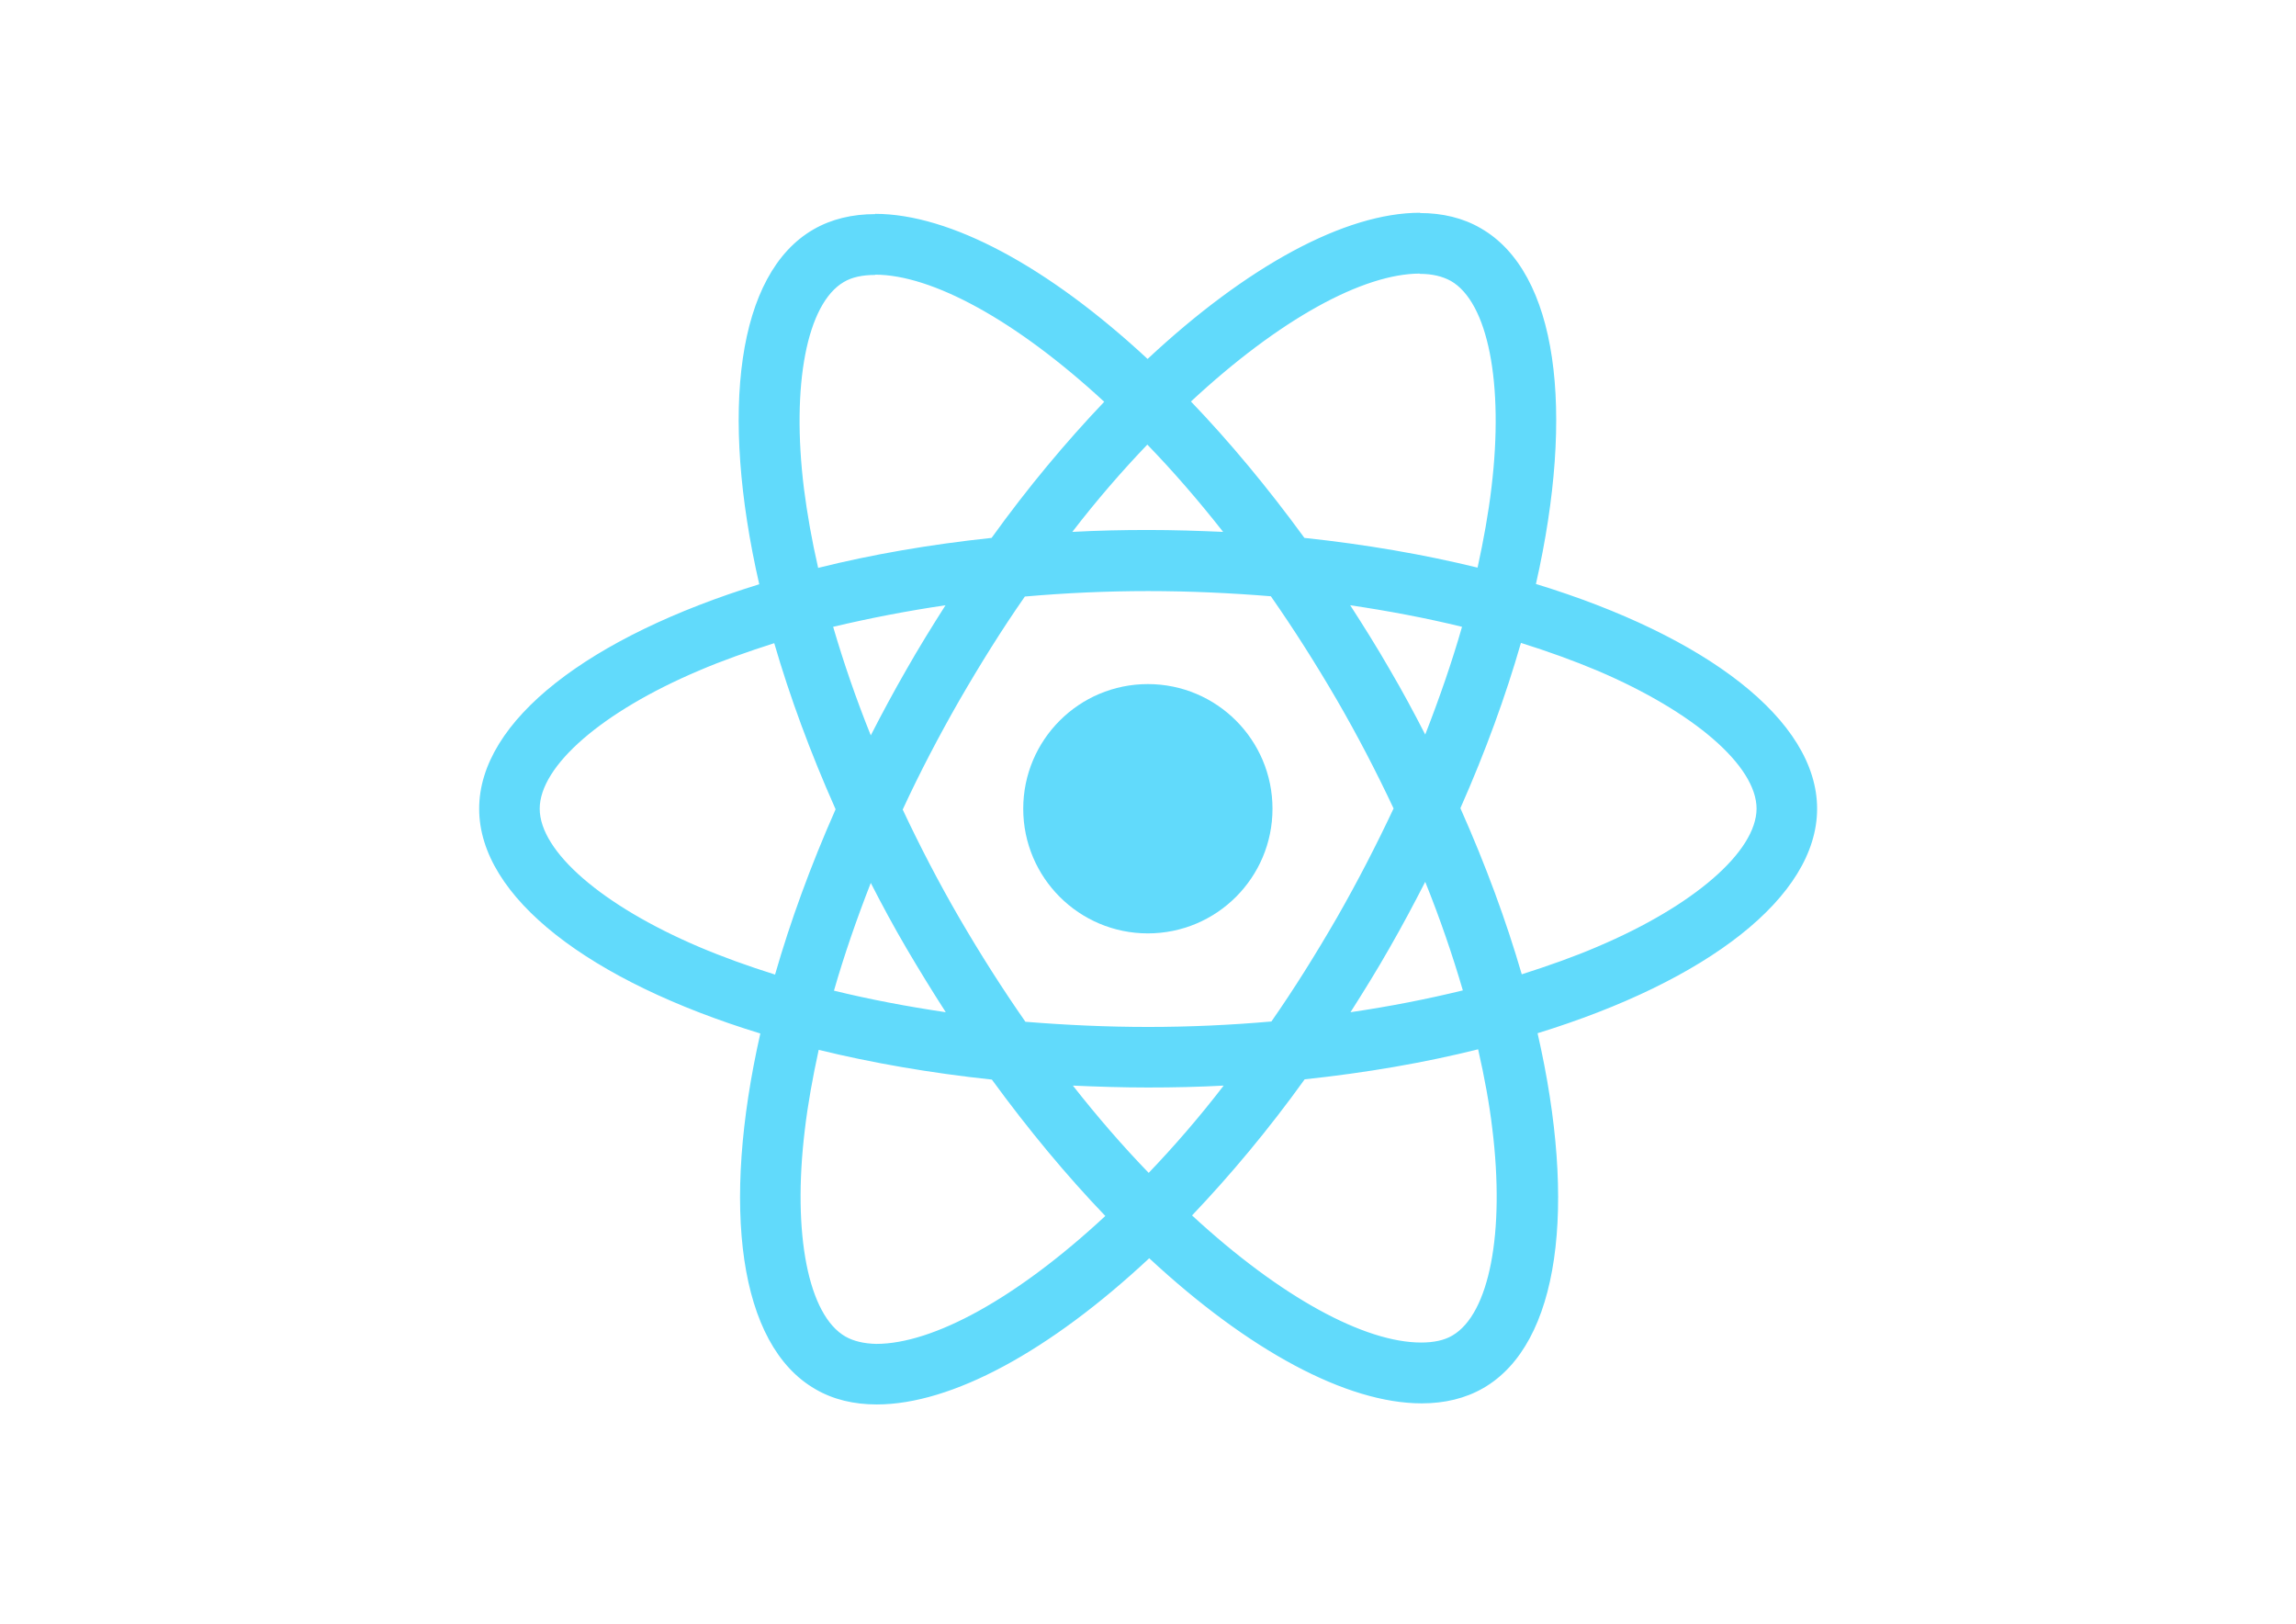
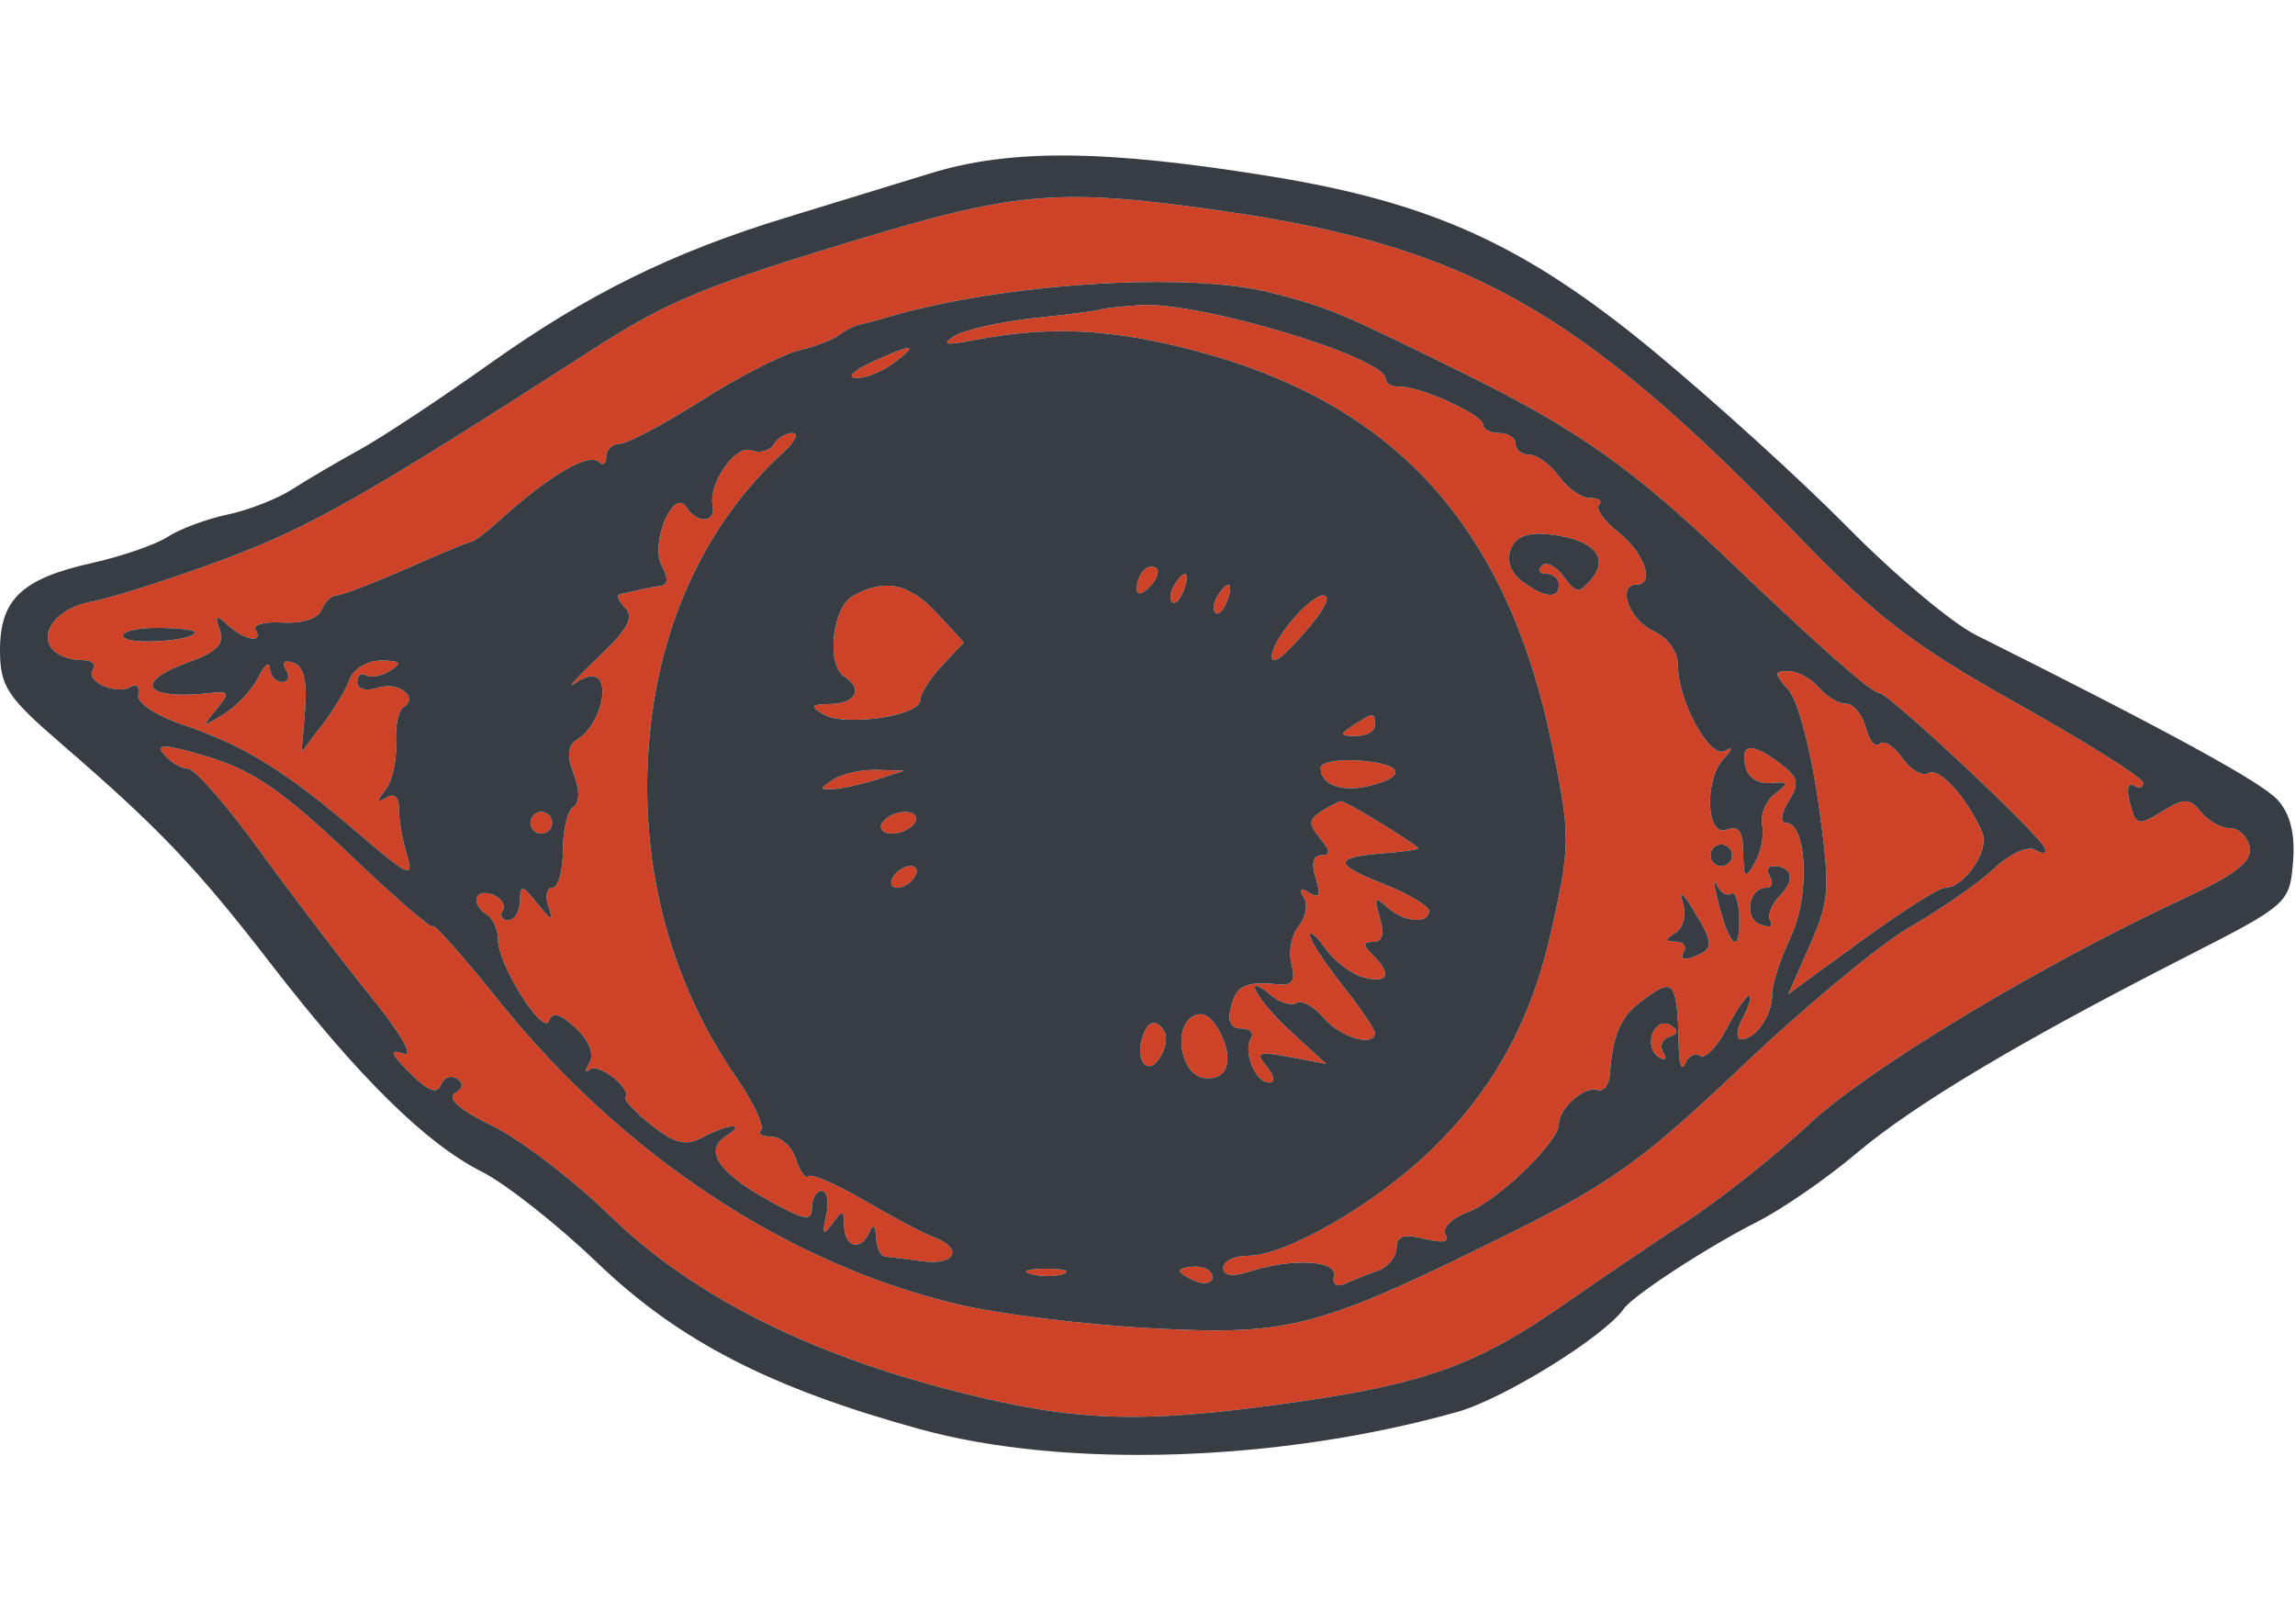
- <svg xmlns="http://www.w3.org/2000/svg" viewBox="0 0 841.9 595.3">
-   <g fill="#61DAFB">
-     <path d="M666.3 296.5c0-32.5-40.7-63.3-103.1-82.4 14.4-63.6 8-114.2-20.2-130.4-6.5-3.8-14.1-5.6-22.4-5.6v22.3c4.6 0 8.3.9 11.4 2.6 13.6 7.8 19.5 37.5 14.9 75.7-1.1 9.4-2.9 19.3-5.1 29.4-19.6-4.8-41-8.5-63.5-10.9-13.5-18.5-27.5-35.3-41.6-50 32.6-30.3 63.2-46.9 84-46.9V78c-27.5 0-63.5 19.6-99.9 53.6-36.4-33.8-72.4-53.2-99.9-53.2v22.3c20.7 0 51.4 16.5 84 46.6-14 14.7-28 31.4-41.3 49.9-22.6 2.4-44 6.1-63.6 11-2.3-10-4-19.7-5.2-29-4.7-38.2 1.1-67.9 14.6-75.8 3-1.8 6.9-2.6 11.5-2.6V78.5c-8.4 0-16 1.8-22.6 5.6-28.1 16.2-34.4 66.7-19.9 130.1-62.2 19.2-102.7 49.9-102.7 82.3 0 32.5 40.7 63.3 103.1 82.4-14.4 63.6-8 114.2 20.2 130.4 6.5 3.8 14.1 5.6 22.5 5.6 27.5 0 63.5-19.6 99.9-53.6 36.4 33.8 72.4 53.2 99.9 53.2 8.4 0 16-1.8 22.6-5.6 28.1-16.2 34.4-66.7 19.9-130.1 62-19.1 102.5-49.9 102.5-82.3zm-130.2-66.7c-3.7 12.9-8.3 26.2-13.5 39.5-4.1-8-8.4-16-13.1-24-4.6-8-9.5-15.8-14.4-23.4 14.2 2.1 27.9 4.7 41 7.9zm-45.8 106.5c-7.8 13.5-15.8 26.3-24.1 38.2-14.9 1.3-30 2-45.2 2-15.1 0-30.2-.7-45-1.9-8.3-11.9-16.4-24.6-24.2-38-7.6-13.1-14.5-26.4-20.8-39.8 6.2-13.4 13.2-26.8 20.7-39.9 7.8-13.5 15.8-26.3 24.1-38.2 14.9-1.3 30-2 45.2-2 15.1 0 30.2.7 45 1.9 8.3 11.9 16.4 24.6 24.2 38 7.6 13.1 14.5 26.4 20.8 39.8-6.3 13.4-13.2 26.8-20.7 39.9zm32.3-13c5.4 13.4 10 26.8 13.8 39.8-13.1 3.2-26.9 5.9-41.2 8 4.9-7.7 9.8-15.6 14.4-23.7 4.6-8 8.9-16.1 13-24.1zM421.2 430c-9.3-9.6-18.6-20.3-27.8-32 9 .4 18.2.7 27.5.7 9.4 0 18.7-.2 27.8-.7-9 11.7-18.3 22.4-27.5 32zm-74.4-58.9c-14.2-2.1-27.9-4.7-41-7.9 3.7-12.9 8.3-26.2 13.5-39.5 4.1 8 8.4 16 13.1 24 4.7 8 9.5 15.8 14.4 23.4zM420.7 163c9.3 9.6 18.6 20.3 27.8 32-9-.4-18.2-.7-27.5-.7-9.4 0-18.7.2-27.8.7 9-11.7 18.3-22.4 27.5-32zm-74 58.9c-4.9 7.7-9.8 15.6-14.4 23.7-4.6 8-8.9 16-13 24-5.4-13.4-10-26.8-13.8-39.8 13.1-3.1 26.9-5.8 41.2-7.9zm-90.5 125.2c-35.4-15.1-58.3-34.9-58.3-50.6 0-15.7 22.9-35.6 58.3-50.6 8.6-3.7 18-7 27.7-10.1 5.7 19.6 13.2 40 22.5 60.9-9.2 20.8-16.6 41.1-22.2 60.6-9.9-3.1-19.3-6.5-28-10.2zM310 490c-13.6-7.8-19.5-37.5-14.9-75.7 1.1-9.4 2.9-19.3 5.1-29.4 19.6 4.8 41 8.5 63.5 10.9 13.5 18.5 27.5 35.3 41.6 50-32.6 30.3-63.2 46.9-84 46.9-4.5-.1-8.3-1-11.3-2.7zm237.2-76.2c4.7 38.2-1.1 67.9-14.6 75.8-3 1.8-6.9 2.6-11.5 2.6-20.7 0-51.4-16.5-84-46.6 14-14.7 28-31.4 41.3-49.9 22.6-2.4 44-6.1 63.6-11 2.3 10.1 4.1 19.8 5.2 29.1zm38.5-66.7c-8.6 3.7-18 7-27.7 10.1-5.7-19.6-13.2-40-22.5-60.9 9.2-20.8 16.6-41.1 22.2-60.6 9.9 3.1 19.3 6.5 28.1 10.2 35.4 15.1 58.3 34.9 58.3 50.6-.1 15.7-23 35.6-58.4 50.6zM320.8 78.4z" />
-     <circle cx="420.9" cy="296.5" r="45.7" />
-     <path d="M520.5 78.1z" />
-   </g>
+ <svg xmlns="http://www.w3.org/2000/svg" width="212" height="150" viewBox="0 0 212 150" version="1.1">
+   <path d="M 80 21.901 C 65.233 26.340, 61.721 27.783, 54.740 32.286 C 34.118 45.585, 28.610 48.723, 20.783 51.633 C 15.921 53.441, 10.412 55.207, 8.541 55.558 C 3.487 56.506, 2.891 60.927, 7.809 60.985 C 8.529 60.993, 8.869 61.403, 8.565 61.895 C 7.894 62.981, 10.804 64.239, 12.115 63.429 C 12.629 63.111, 12.926 63.438, 12.775 64.154 C 12.614 64.916, 14.368 66.090, 17 66.981 C 22.612 68.882, 26.440 71.259, 33.123 76.994 C 37.758 80.971, 38.273 81.201, 37.594 78.994 C 37.173 77.622, 36.839 75.703, 36.853 74.728 C 36.869 73.622, 36.432 73.225, 35.689 73.670 C 34.795 74.207, 34.777 74.026, 35.616 72.942 C 36.230 72.149, 36.664 70.230, 36.580 68.677 C 36.496 67.124, 36.789 65.631, 37.230 65.358 C 38.740 64.425, 36.835 62.918, 34.916 63.527 C 33.802 63.880, 33 63.663, 33 63.008 C 33 62.389, 33.359 62.104, 33.798 62.375 C 34.237 62.646, 35.249 62.455, 36.048 61.949 C 37.178 61.234, 36.994 61.027, 35.219 61.015 C 33.946 61.007, 32.655 61.774, 32.298 62.750 C 31.947 63.712, 30.804 65.614, 29.758 66.976 L 27.857 69.451 28.179 65.581 C 28.397 62.950, 28.055 61.555, 27.111 61.226 C 26.264 60.930, 25.994 61.181, 26.420 61.870 C 26.804 62.492, 26.641 63, 26.059 63 C 25.477 63, 24.970 62.438, 24.932 61.750 C 24.895 61.063, 24.417 61.422, 23.869 62.549 C 23.322 63.676, 21.890 65.210, 20.687 65.959 C 18.654 67.225, 18.602 67.197, 19.953 65.563 C 21.257 63.987, 21.205 63.827, 19.453 64.018 C 13.316 64.685, 12.179 63.060, 17.451 61.154 C 20.036 60.219, 20.751 59.479, 20.303 58.203 C 19.816 56.815, 19.955 56.731, 21.053 57.750 C 22.566 59.154, 24.397 59.451, 23.601 58.163 C 23.316 57.703, 24.456 57.408, 26.133 57.508 C 27.906 57.613, 29.398 57.127, 29.698 56.345 C 29.982 55.605, 30.603 55, 31.078 55 C 31.554 55, 34.440 53.896, 37.492 52.546 C 40.544 51.196, 43.257 50.071, 43.520 50.046 C 43.784 50.021, 44.868 49.212, 45.928 48.250 C 50.726 43.896, 54.402 41.735, 55.369 42.702 C 55.716 43.049, 56 42.808, 56 42.167 C 56 41.525, 56.563 40.996, 57.250 40.990 C 57.938 40.985, 61.320 39.192, 64.767 37.005 C 68.213 34.819, 72.263 32.736, 73.767 32.377 C 75.270 32.018, 76.950 31.375, 77.500 30.947 C 78.050 30.520, 78.950 30.075, 79.500 29.958 C 80.050 29.841, 80.950 29.607, 81.500 29.439 C 92.106 26.188, 109.702 25.022, 117.500 27.053 C 122.815 28.437, 123.854 28.873, 135.437 34.593 C 145.704 39.663, 150.859 43.303, 159.581 51.642 C 168.063 59.751, 172.878 64, 173.585 64 C 174.441 64, 188.372 77.046, 188.880 78.323 C 189.089 78.848, 188.715 78.942, 188.048 78.530 C 187.340 78.092, 185.730 78.809, 184.169 80.258 C 182.701 81.620, 179.250 84.019, 176.500 85.588 C 173.750 87.158, 166.751 92.955, 160.947 98.471 C 151.970 107.003, 148.835 109.274, 139.947 113.688 C 121.825 122.687, 119.313 123.366, 106.569 122.709 C 100.481 122.396, 92.361 121.400, 88.523 120.495 C 72.815 116.793, 57.603 106.763, 46.198 92.586 C 42.789 88.348, 40 85.193, 40 85.573 C 40 85.954, 36.512 82.943, 32.250 78.883 C 26.211 73.130, 23.347 71.153, 19.275 69.927 C 15.248 68.715, 14.301 68.658, 15.147 69.677 C 15.751 70.405, 16.752 71.001, 17.372 71.002 C 17.993 71.003, 20.975 74.417, 24 78.589 C 27.025 82.761, 31.644 88.824, 34.265 92.062 C 37.100 95.563, 38.315 97.700, 37.265 97.335 C 35.923 96.869, 36.068 97.295, 37.867 99.111 C 39.493 100.752, 40.381 101.107, 40.702 100.244 C 40.960 99.553, 41.630 99.272, 42.192 99.619 C 42.857 100.030, 42.795 100.509, 42.014 100.991 C 41.254 101.461, 42.515 102.555, 45.465 103.983 C 48.023 105.221, 52.902 108.945, 56.308 112.258 C 63.853 119.598, 74.556 125.037, 88.340 128.535 C 99.468 131.358, 105.402 131.546, 119.624 129.524 C 131.613 127.819, 136.489 126.054, 144.338 120.575 C 147.549 118.334, 152.724 114.831, 155.838 112.790 C 158.952 110.750, 164.049 106.700, 167.164 103.790 C 172.625 98.690, 188.689 89.029, 201.825 82.946 C 206.542 80.761, 208.064 79.570, 207.811 78.258 C 207.625 77.291, 206.804 76.500, 205.986 76.500 C 205.169 76.500, 203.965 75.825, 203.311 75 C 202.332 73.765, 201.760 73.721, 200.074 74.750 C 197.414 76.375, 197.326 76.355, 196.710 73.999 C 196.422 72.898, 196.595 72.249, 197.093 72.558 C 197.592 72.866, 197.990 72.754, 197.977 72.309 C 197.965 71.864, 192.742 68.577, 186.371 65.005 C 176.696 59.580, 173.353 57.024, 166.096 49.505 C 145.976 28.657, 135.571 22.770, 113.074 19.511 C 98.265 17.365, 94.088 17.667, 80 21.901 M 101.710 28.584 C 101.594 28.677, 98.879 29.030, 95.676 29.368 C 92.473 29.706, 89.098 30.456, 88.176 31.035 C 86.900 31.836, 87.319 31.929, 89.931 31.424 C 96.981 30.063, 102.729 30.347, 110.611 32.450 C 129.039 37.365, 139.303 48.803, 143.407 69 C 145.075 77.212, 145.070 78.110, 143.302 86 C 141.429 94.359, 137.984 100.625, 132.157 106.271 C 127.020 111.247, 118.765 116, 115.258 116 C 114.016 116, 113 116.502, 113 117.117 C 113 117.826, 113.821 117.965, 115.250 117.499 C 119.248 116.193, 123.525 116.379, 123.219 117.844 C 123.055 118.627, 123.472 118.940, 124.219 118.594 C 124.923 118.268, 126.287 117.724, 127.250 117.384 C 128.213 117.045, 129 116.095, 129 115.275 C 129 114.170, 129.670 113.951, 131.584 114.432 C 133.262 114.853, 133.942 114.715, 133.524 114.038 C 133.169 113.465, 134.085 112.538, 135.557 111.978 C 138.372 110.908, 144 105.472, 144 103.823 C 144 102.386, 146.366 100.289, 147.545 100.682 C 148.109 100.870, 148.631 100.231, 148.703 99.262 C 148.976 95.605, 149.676 93.956, 151.559 92.532 C 154.705 90.152, 154.933 90.441, 155.089 97 C 155.122 98.375, 155.379 98.935, 155.660 98.244 C 155.941 97.553, 156.563 97.230, 157.043 97.526 C 157.522 97.823, 158.621 96.701, 159.483 95.033 C 160.346 93.365, 161.281 92, 161.561 92 C 161.841 92, 161.589 92.900, 161 94 C 160.411 95.100, 160.340 96, 160.842 96 C 162.179 96, 163.732 93.748, 163.697 91.861 C 163.680 90.960, 164.459 88.553, 165.426 86.514 C 167.231 82.710, 166.925 76, 164.946 76 C 164.416 76, 164.538 75.111, 165.217 74.025 C 166.258 72.356, 166.143 71.818, 164.475 70.557 C 161.839 68.564, 160.776 68.627, 161.215 70.750 C 161.428 71.783, 162.380 72.428, 163.538 72.324 C 165.239 72.171, 165.295 72.305, 163.964 73.324 C 163.119 73.971, 162.586 75.273, 162.781 76.219 C 162.975 77.164, 162.668 78.739, 162.098 79.719 C 161.197 81.265, 161.057 81.142, 161.030 78.781 C 161.008 76.782, 160.603 76.215, 159.500 76.638 C 157.594 77.370, 157.392 72.055, 159.250 70.053 C 160.070 69.170, 160.097 68.933, 159.328 69.364 C 157.956 70.134, 155 64.769, 155 61.507 C 155 60.187, 154.075 58.900, 152.667 58.258 C 150.482 57.262, 149.333 54, 151.167 54 C 152.901 54, 151.902 51.068, 149.534 49.205 C 148.178 48.138, 147.353 46.981, 147.701 46.633 C 148.049 46.285, 147.683 46, 146.887 46 C 146.092 46, 144.793 45.100, 144 44 C 143.207 42.900, 141.983 42, 141.279 42 C 140.576 42, 140 41.550, 140 41 C 140 40.450, 139.325 40, 138.500 40 C 137.675 40, 137 39.649, 137 39.219 C 137 38.306, 131.076 35.629, 129.250 35.717 C 128.563 35.751, 128 35.427, 128 34.997 C 128 33.009, 110.732 27.821, 105.325 28.185 C 103.452 28.311, 101.825 28.491, 101.710 28.584 M 80.500 33.464 C 78.850 34.219, 78.201 34.874, 79.059 34.919 C 79.916 34.963, 81.491 34.339, 82.559 33.532 C 84.970 31.708, 84.377 31.689, 80.500 33.464 M 71.458 41.068 C 71.095 41.656, 70.175 41.897, 69.414 41.605 C 67.931 41.036, 65.410 44.659, 65.834 46.750 C 66.151 48.311, 64.363 48.396, 63.417 46.865 C 62.236 44.956, 60.015 50.160, 61.125 52.234 C 61.744 53.390, 61.713 54.043, 61.035 54.125 C 60.466 54.194, 59.550 54.362, 59 54.500 C 58.450 54.638, 57.685 54.806, 57.300 54.875 C 56.915 54.944, 57.116 55.516, 57.746 56.146 C 58.608 57.008, 57.975 58.160, 55.196 60.785 C 53.163 62.705, 52.247 63.743, 53.161 63.090 C 54.178 62.363, 55.052 62.274, 55.414 62.861 C 56.193 64.121, 54.991 67.294, 53.361 68.280 C 52.439 68.837, 52.335 69.752, 52.998 71.494 C 53.578 73.020, 53.565 74.151, 52.962 74.524 C 52.433 74.851, 52 76.666, 52 78.559 C 52 80.452, 51.564 82, 51.031 82 C 50.499 82, 50.334 82.787, 50.666 83.750 C 51.156 85.171, 50.968 85.124, 49.666 83.500 C 48.231 81.709, 48.060 81.683, 48.032 83.250 C 48.014 84.213, 47.523 85, 46.941 85 C 46.359 85, 46.131 84.597, 46.435 84.105 C 46.740 83.612, 46.316 82.952, 45.494 82.636 C 43.833 81.999, 43.427 83.528, 45 84.500 C 45.550 84.840, 46.002 85.879, 46.004 86.809 C 46.009 89.144, 50.209 95.786, 50.727 94.280 C 51.020 93.429, 51.762 93.632, 53.180 94.953 C 54.425 96.113, 54.916 97.361, 54.446 98.173 C 54.024 98.903, 54.030 99.184, 54.459 98.798 C 55.228 98.104, 58.339 100.512, 57.786 101.374 C 57.629 101.619, 58.725 102.782, 60.222 103.960 C 62.367 105.647, 63.359 105.878, 64.906 105.050 C 67.278 103.781, 69.070 103.670, 67.104 104.914 C 65.006 106.243, 66.281 108.237, 70.875 110.814 C 74.297 112.734, 75 112.861, 75 111.564 C 75 110.704, 75.408 110, 75.906 110 C 76.405 110, 76.591 111.013, 76.320 112.250 C 75.923 114.058, 76.037 114.205, 76.898 113 C 77.823 111.704, 77.971 111.738, 77.985 113.250 C 78.002 115.265, 79.590 115.602, 80.338 113.750 C 80.639 113.003, 80.874 113.205, 80.921 114.250 C 80.964 115.213, 81.338 116.031, 81.750 116.069 C 82.162 116.107, 83.737 116.301, 85.250 116.501 C 88.292 116.902, 89.006 115.315, 86.250 114.279 C 85.287 113.917, 82.402 112.392, 79.839 110.889 C 77.275 109.386, 74.953 108.380, 74.680 108.654 C 74.406 108.927, 73.886 108.217, 73.524 107.075 C 73.162 105.934, 72.146 105, 71.266 105 C 70.386 105, 69.949 104.718, 70.294 104.373 C 70.639 104.028, 69.571 101.783, 67.920 99.384 C 61.705 90.350, 58.935 79.350, 60.005 67.944 C 60.999 57.345, 65.314 48.221, 72.392 41.750 C 73.445 40.788, 73.814 40, 73.212 40 C 72.610 40, 71.821 40.481, 71.458 41.068 M 139.545 50.743 C 139.139 51.801, 139.553 52.931, 140.637 53.724 C 142.733 55.256, 144 55.360, 144 54 C 144 53.450, 143.475 53, 142.833 53 C 142.192 53, 142.003 52.663, 142.415 52.252 C 142.827 51.840, 143.742 52.295, 144.450 53.263 C 145.606 54.844, 145.867 54.865, 147.026 53.469 C 148.702 51.449, 147.141 49.799, 143.141 49.361 C 141.087 49.136, 140.002 49.553, 139.545 50.743 M 105.667 52.667 C 105.300 53.033, 105 53.798, 105 54.367 C 105 54.993, 105.466 54.934, 106.183 54.217 C 106.834 53.566, 107.134 52.801, 106.850 52.517 C 106.566 52.233, 106.033 52.300, 105.667 52.667 M 108.459 54.067 C 108.096 54.653, 108.014 55.348, 108.276 55.610 C 108.538 55.872, 109.019 55.392, 109.345 54.543 C 110.021 52.781, 109.445 52.471, 108.459 54.067 M 78.750 55.080 C 76.854 56.184, 76.321 61.462, 78 62.500 C 79.765 63.591, 79.069 64.999, 76.750 65.030 C 74.881 65.056, 74.770 65.219, 76.094 65.993 C 78.066 67.146, 85 66.126, 85 64.684 C 85 64.104, 85.908 62.662, 87.018 61.480 L 89.037 59.332 86.566 56.666 C 83.965 53.859, 81.652 53.390, 78.750 55.080 M 112.459 55.067 C 112.096 55.653, 112.014 56.348, 112.276 56.610 C 112.538 56.872, 113.019 56.392, 113.345 55.543 C 114.021 53.781, 113.445 53.471, 112.459 55.067 M 119.059 57.653 C 116.862 60.445, 116.978 62.219, 119.202 59.865 C 122.092 56.807, 123.204 55, 122.195 55 C 121.618 55, 120.206 56.194, 119.059 57.653 M 11.397 58.833 C 11.884 59.621, 18 59.208, 18 58.387 C 18 58.174, 16.398 58, 14.441 58 C 12.484 58, 11.114 58.375, 11.397 58.833 M 165.230 63.750 C 166.081 64.717, 167.310 69.374, 167.975 74.153 C 169.087 82.145, 169.027 83.152, 167.183 87.320 L 165.186 91.833 171.925 86.917 C 175.631 84.212, 179.119 82, 179.677 82 C 181.433 82, 183.789 78.567, 183.131 76.966 C 181.841 73.831, 179.127 70.803, 178.148 71.408 C 177.592 71.752, 176.503 71.129, 175.729 70.023 C 174.954 68.917, 174.006 68.328, 173.621 68.713 C 173.236 69.098, 172.661 68.420, 172.344 67.206 C 172.026 65.993, 171.199 65, 170.506 65 C 169.812 65, 168.685 64.325, 168 63.500 C 167.315 62.675, 166.065 62, 165.223 62 C 163.849 62, 163.850 62.181, 165.230 63.750 M 125 67 C 123.718 67.828, 123.754 67.972, 125.250 67.985 C 126.213 67.993, 127 67.550, 127 67 C 127 65.780, 126.887 65.780, 125 67 M 122 70.942 C 122 72.513, 123.978 73.222, 126.557 72.575 C 130.081 71.691, 129.556 70.540, 125.498 70.251 C 123.574 70.113, 122 70.424, 122 70.942 M 77 72 C 75.667 72.862, 75.667 72.960, 77 72.885 C 77.825 72.839, 79.625 72.440, 81 72 L 83.500 71.199 81 71.115 C 79.625 71.069, 77.825 71.467, 77 72 M 122.064 74.939 C 120.874 75.692, 120.853 76.117, 121.937 77.424 C 122.893 78.576, 122.925 79, 122.055 79 C 121.297 79, 121.110 79.771, 121.540 81.125 C 122.036 82.688, 121.881 83.044, 120.953 82.471 C 120.116 81.954, 119.941 82.095, 120.432 82.889 C 120.839 83.548, 120.630 84.741, 119.968 85.538 C 119.306 86.336, 119.006 87.914, 119.301 89.044 C 119.694 90.544, 119.388 91.054, 118.169 90.934 C 115.040 90.626, 114.233 90.999, 113.710 93 C 113.363 94.328, 113.680 95, 114.653 95 C 115.459 95, 115.865 95.409, 115.556 95.910 C 114.796 97.139, 115.967 100, 117.229 100 C 117.815 100, 117.718 99.365, 117.001 98.501 C 115.923 97.203, 116.209 97.086, 119.128 97.634 L 122.500 98.267 119.250 95.295 C 116.084 92.399, 114.552 89.553, 117.456 91.964 C 118.257 92.628, 119.302 92.931, 119.778 92.637 C 120.254 92.343, 121.394 92.979, 122.312 94.051 C 123.865 95.865, 127 96.763, 127 95.394 C 127 95.061, 125.650 93.083, 124 91 C 122.350 88.917, 121 86.839, 121 86.384 C 121 85.928, 121.661 86.499, 122.469 87.653 C 123.278 88.807, 124.853 89.990, 125.969 90.282 C 128.249 90.878, 128.600 90, 126.800 88.200 C 125.867 87.267, 125.882 87, 126.867 87 C 127.716 87, 127.910 86.257, 127.455 84.750 C 126.900 82.914, 127.017 82.730, 128.088 83.750 C 129.582 85.174, 132 85.422, 132 84.152 C 132 83.685, 130.120 82.565, 127.823 81.662 C 123.136 79.822, 123.132 79.174, 127.802 78.818 C 129.561 78.684, 131 78.482, 131 78.369 C 131 78.072, 124.337 73.997, 123.882 74.015 C 123.672 74.024, 122.854 74.439, 122.064 74.939 M 49 76 C 49 76.550, 49.450 77, 50 77 C 50.550 77, 51 76.550, 51 76 C 51 75.450, 50.550 75, 50 75 C 49.450 75, 49 75.450, 49 76 M 81.500 76 C 81.160 76.550, 81.557 77, 82.382 77 C 83.207 77, 84.160 76.550, 84.500 76 C 84.840 75.450, 84.443 75, 83.618 75 C 82.793 75, 81.840 75.450, 81.500 76 M 158 79 C 158 79.550, 158.450 80, 159 80 C 159.550 80, 160 79.550, 160 79 C 160 78.450, 159.550 78, 159 78 C 158.450 78, 158 78.450, 158 79 M 82.500 81 C 82.160 81.550, 82.332 82, 82.882 82 C 83.432 82, 84.160 81.550, 84.500 81 C 84.840 80.450, 84.668 80, 84.118 80 C 83.568 80, 82.840 80.450, 82.500 81 M 163.500 81 C 163.840 81.550, 163.690 82, 163.166 82 C 161.513 82, 161.059 84.809, 162.615 85.406 C 163.434 85.720, 163.851 85.569, 163.543 85.069 C 163.234 84.570, 163.639 83.504, 164.443 82.700 C 165.872 81.271, 165.557 80, 163.774 80 C 163.284 80, 163.160 80.450, 163.500 81 M 158.630 83 C 159.686 87.314, 160.667 88.336, 160.667 85.122 C 160.667 83.453, 160.330 82.296, 159.919 82.550 C 159.507 82.804, 158.912 82.447, 158.595 81.756 C 158.278 81.065, 158.294 81.625, 158.630 83 M 155.465 83.420 C 155.804 84.501, 155.507 85.696, 154.784 86.155 C 153.746 86.813, 153.751 86.972, 154.809 86.985 C 155.529 86.993, 155.843 87.445, 155.507 87.989 C 155.157 88.555, 155.558 88.723, 156.448 88.382 C 158.348 87.653, 158.342 87.173, 156.395 84 C 155.425 82.418, 155.083 82.205, 155.465 83.420 M 110.151 93.907 C 108.336 95.028, 109.108 99.262, 111.181 99.561 C 113.404 99.881, 114.062 97.919, 112.630 95.243 C 111.864 93.811, 111.032 93.362, 110.151 93.907 M 105.630 95.523 C 104.705 97.931, 106.068 99.630, 107.242 97.532 C 107.863 96.422, 107.861 95.461, 107.236 94.836 C 106.609 94.209, 106.041 94.451, 105.630 95.523 M 152.648 95.474 C 152.340 96.278, 152.587 97.245, 153.198 97.622 C 153.839 98.019, 154.030 97.857, 153.648 97.240 C 153.285 96.652, 153.531 95.990, 154.195 95.768 C 155.043 95.486, 155.076 95.165, 154.306 94.689 C 153.703 94.316, 152.957 94.669, 152.648 95.474 M 95.269 117.693 C 96.242 117.947, 97.592 117.930, 98.269 117.656 C 98.946 117.382, 98.150 117.175, 96.500 117.195 C 94.850 117.215, 94.296 117.439, 95.269 117.693 M 109 117.393 C 109 117.609, 109.675 118.045, 110.500 118.362 C 111.325 118.678, 112 118.501, 112 117.969 C 112 117.436, 111.325 117, 110.500 117 C 109.675 117, 109 117.177, 109 117.393" stroke="none" fill="#ce4228" fill-rule="evenodd" />
+   <path d="M 86 15.997 C 82.425 17.097, 76.406 18.942, 72.625 20.097 C 62.097 23.311, 54.300 27.156, 45.217 33.612 C 40.662 36.851, 35.262 40.419, 33.217 41.541 C 31.173 42.664, 28.375 44.307, 27 45.193 C 25.625 46.079, 22.932 47.132, 21.015 47.533 C 19.098 47.934, 16.623 48.853, 15.515 49.576 C 14.407 50.298, 11.257 51.390, 8.516 52.001 C 2.013 53.452, 0 55.358, 0 60.062 C -0 63.376, 0.654 64.379, 5.609 68.657 C 14.677 76.487, 18.124 80.103, 25 88.999 C 33.106 99.486, 39.329 105.622, 44.500 108.226 C 46.700 109.334, 51.505 113.122, 55.177 116.644 C 62.701 123.859, 71.132 128.206, 85 132.019 C 98.374 135.695, 118.135 135.059, 134.619 130.421 C 138.930 129.208, 148.217 123.447, 150.022 120.866 C 150.871 119.652, 157.796 115.143, 162.308 112.866 C 164.614 111.703, 168.750 108.849, 171.500 106.524 C 176.836 102.014, 186.628 96.176, 202 88.342 C 211.320 83.592, 211.506 83.427, 211.816 79.652 C 212.030 77.052, 211.570 75.182, 210.398 73.888 C 208.919 72.253, 200.248 67.515, 182.500 58.643 C 180.300 57.543, 174.973 53.067, 170.663 48.696 C 166.353 44.325, 158.253 36.972, 152.663 32.357 C 140.926 22.666, 132.290 18.725, 117.500 16.311 C 102.202 13.814, 93.376 13.726, 86 15.997 M 80 21.901 C 65.233 26.340, 61.721 27.783, 54.740 32.286 C 34.118 45.585, 28.610 48.723, 20.783 51.633 C 15.921 53.441, 10.412 55.207, 8.541 55.558 C 3.487 56.506, 2.891 60.927, 7.809 60.985 C 8.529 60.993, 8.869 61.403, 8.565 61.895 C 7.894 62.981, 10.804 64.239, 12.115 63.429 C 12.629 63.111, 12.926 63.438, 12.775 64.154 C 12.614 64.916, 14.368 66.090, 17 66.981 C 22.612 68.882, 26.440 71.259, 33.123 76.994 C 37.758 80.971, 38.273 81.201, 37.594 78.994 C 37.173 77.622, 36.839 75.703, 36.853 74.728 C 36.869 73.622, 36.432 73.225, 35.689 73.670 C 34.795 74.207, 34.777 74.026, 35.616 72.942 C 36.230 72.149, 36.664 70.230, 36.580 68.677 C 36.496 67.124, 36.789 65.631, 37.230 65.358 C 38.740 64.425, 36.835 62.918, 34.916 63.527 C 33.802 63.880, 33 63.663, 33 63.008 C 33 62.389, 33.359 62.104, 33.798 62.375 C 34.237 62.646, 35.249 62.455, 36.048 61.949 C 37.178 61.234, 36.994 61.027, 35.219 61.015 C 33.946 61.007, 32.655 61.774, 32.298 62.750 C 31.947 63.712, 30.804 65.614, 29.758 66.976 L 27.857 69.451 28.179 65.581 C 28.397 62.950, 28.055 61.555, 27.111 61.226 C 26.264 60.930, 25.994 61.181, 26.420 61.870 C 26.804 62.492, 26.641 63, 26.059 63 C 25.477 63, 24.970 62.438, 24.932 61.750 C 24.895 61.063, 24.417 61.422, 23.869 62.549 C 23.322 63.676, 21.890 65.210, 20.687 65.959 C 18.654 67.225, 18.602 67.197, 19.953 65.563 C 21.257 63.987, 21.205 63.827, 19.453 64.018 C 13.316 64.685, 12.179 63.060, 17.451 61.154 C 20.036 60.219, 20.751 59.479, 20.303 58.203 C 19.816 56.815, 19.955 56.731, 21.053 57.750 C 22.566 59.154, 24.397 59.451, 23.601 58.163 C 23.316 57.703, 24.456 57.408, 26.133 57.508 C 27.906 57.613, 29.398 57.127, 29.698 56.345 C 29.982 55.605, 30.603 55, 31.078 55 C 31.554 55, 34.440 53.896, 37.492 52.546 C 40.544 51.196, 43.257 50.071, 43.520 50.046 C 43.784 50.021, 44.868 49.212, 45.928 48.250 C 50.726 43.896, 54.402 41.735, 55.369 42.702 C 55.716 43.049, 56 42.808, 56 42.167 C 56 41.525, 56.563 40.996, 57.250 40.990 C 57.938 40.985, 61.320 39.192, 64.767 37.005 C 68.213 34.819, 72.263 32.736, 73.767 32.377 C 75.270 32.018, 76.950 31.375, 77.500 30.947 C 78.050 30.520, 78.950 30.075, 79.500 29.958 C 80.050 29.841, 80.950 29.607, 81.500 29.439 C 92.106 26.188, 109.702 25.022, 117.500 27.053 C 122.815 28.437, 123.854 28.873, 135.437 34.593 C 145.704 39.663, 150.859 43.303, 159.581 51.642 C 168.063 59.751, 172.878 64, 173.585 64 C 174.441 64, 188.372 77.046, 188.880 78.323 C 189.089 78.848, 188.715 78.942, 188.048 78.530 C 187.340 78.092, 185.730 78.809, 184.169 80.258 C 182.701 81.620, 179.250 84.019, 176.500 85.588 C 173.750 87.158, 166.751 92.955, 160.947 98.471 C 151.970 107.003, 148.835 109.274, 139.947 113.688 C 121.825 122.687, 119.313 123.366, 106.569 122.709 C 100.481 122.396, 92.361 121.400, 88.523 120.495 C 72.815 116.793, 57.603 106.763, 46.198 92.586 C 42.789 88.348, 40 85.193, 40 85.573 C 40 85.954, 36.512 82.943, 32.250 78.883 C 26.211 73.130, 23.347 71.153, 19.275 69.927 C 15.248 68.715, 14.301 68.658, 15.147 69.677 C 15.751 70.405, 16.752 71.001, 17.372 71.002 C 17.993 71.003, 20.975 74.417, 24 78.589 C 27.025 82.761, 31.644 88.824, 34.265 92.062 C 37.100 95.563, 38.315 97.700, 37.265 97.335 C 35.923 96.869, 36.068 97.295, 37.867 99.111 C 39.493 100.752, 40.381 101.107, 40.702 100.244 C 40.960 99.553, 41.630 99.272, 42.192 99.619 C 42.857 100.030, 42.795 100.509, 42.014 100.991 C 41.254 101.461, 42.515 102.555, 45.465 103.983 C 48.023 105.221, 52.902 108.945, 56.308 112.258 C 63.853 119.598, 74.556 125.037, 88.340 128.535 C 99.468 131.358, 105.402 131.546, 119.624 129.524 C 131.613 127.819, 136.489 126.054, 144.338 120.575 C 147.549 118.334, 152.724 114.831, 155.838 112.790 C 158.952 110.750, 164.049 106.700, 167.164 103.790 C 172.625 98.690, 188.689 89.029, 201.825 82.946 C 206.542 80.761, 208.064 79.570, 207.811 78.258 C 207.625 77.291, 206.804 76.500, 205.986 76.500 C 205.169 76.500, 203.965 75.825, 203.311 75 C 202.332 73.765, 201.760 73.721, 200.074 74.750 C 197.414 76.375, 197.326 76.355, 196.710 73.999 C 196.422 72.898, 196.595 72.249, 197.093 72.558 C 197.592 72.866, 197.990 72.754, 197.977 72.309 C 197.965 71.864, 192.742 68.577, 186.371 65.005 C 176.696 59.580, 173.353 57.024, 166.096 49.505 C 145.976 28.657, 135.571 22.770, 113.074 19.511 C 98.265 17.365, 94.088 17.667, 80 21.901 M 101.710 28.584 C 101.594 28.677, 98.879 29.030, 95.676 29.368 C 92.473 29.706, 89.098 30.456, 88.176 31.035 C 86.900 31.836, 87.319 31.929, 89.931 31.424 C 96.981 30.063, 102.729 30.347, 110.611 32.450 C 129.039 37.365, 139.303 48.803, 143.407 69 C 145.075 77.212, 145.070 78.110, 143.302 86 C 141.429 94.359, 137.984 100.625, 132.157 106.271 C 127.020 111.247, 118.765 116, 115.258 116 C 114.016 116, 113 116.502, 113 117.117 C 113 117.826, 113.821 117.965, 115.250 117.499 C 119.248 116.193, 123.525 116.379, 123.219 117.844 C 123.055 118.627, 123.472 118.940, 124.219 118.594 C 124.923 118.268, 126.287 117.724, 127.250 117.384 C 128.213 117.045, 129 116.095, 129 115.275 C 129 114.170, 129.670 113.951, 131.584 114.432 C 133.262 114.853, 133.942 114.715, 133.524 114.038 C 133.169 113.465, 134.085 112.538, 135.557 111.978 C 138.372 110.908, 144 105.472, 144 103.823 C 144 102.386, 146.366 100.289, 147.545 100.682 C 148.109 100.870, 148.631 100.231, 148.703 99.262 C 148.976 95.605, 149.676 93.956, 151.559 92.532 C 154.705 90.152, 154.933 90.441, 155.089 97 C 155.122 98.375, 155.379 98.935, 155.660 98.244 C 155.941 97.553, 156.563 97.230, 157.043 97.526 C 157.522 97.823, 158.621 96.701, 159.483 95.033 C 160.346 93.365, 161.281 92, 161.561 92 C 161.841 92, 161.589 92.900, 161 94 C 160.411 95.100, 160.340 96, 160.842 96 C 162.179 96, 163.732 93.748, 163.697 91.861 C 163.680 90.960, 164.459 88.553, 165.426 86.514 C 167.231 82.710, 166.925 76, 164.946 76 C 164.416 76, 164.538 75.111, 165.217 74.025 C 166.258 72.356, 166.143 71.818, 164.475 70.557 C 161.839 68.564, 160.776 68.627, 161.215 70.750 C 161.428 71.783, 162.380 72.428, 163.538 72.324 C 165.239 72.171, 165.295 72.305, 163.964 73.324 C 163.119 73.971, 162.586 75.273, 162.781 76.219 C 162.975 77.164, 162.668 78.739, 162.098 79.719 C 161.197 81.265, 161.057 81.142, 161.030 78.781 C 161.008 76.782, 160.603 76.215, 159.500 76.638 C 157.594 77.370, 157.392 72.055, 159.250 70.053 C 160.070 69.170, 160.097 68.933, 159.328 69.364 C 157.956 70.134, 155 64.769, 155 61.507 C 155 60.187, 154.075 58.900, 152.667 58.258 C 150.482 57.262, 149.333 54, 151.167 54 C 152.901 54, 151.902 51.068, 149.534 49.205 C 148.178 48.138, 147.353 46.981, 147.701 46.633 C 148.049 46.285, 147.683 46, 146.887 46 C 146.092 46, 144.793 45.100, 144 44 C 143.207 42.900, 141.983 42, 141.279 42 C 140.576 42, 140 41.550, 140 41 C 140 40.450, 139.325 40, 138.500 40 C 137.675 40, 137 39.649, 137 39.219 C 137 38.306, 131.076 35.629, 129.250 35.717 C 128.563 35.751, 128 35.427, 128 34.997 C 128 33.009, 110.732 27.821, 105.325 28.185 C 103.452 28.311, 101.825 28.491, 101.710 28.584 M 80.500 33.464 C 78.850 34.219, 78.201 34.874, 79.059 34.919 C 79.916 34.963, 81.491 34.339, 82.559 33.532 C 84.970 31.708, 84.377 31.689, 80.500 33.464 M 71.458 41.068 C 71.095 41.656, 70.175 41.897, 69.414 41.605 C 67.931 41.036, 65.410 44.659, 65.834 46.750 C 66.151 48.311, 64.363 48.396, 63.417 46.865 C 62.236 44.956, 60.015 50.160, 61.125 52.234 C 61.744 53.390, 61.713 54.043, 61.035 54.125 C 60.466 54.194, 59.550 54.362, 59 54.500 C 58.450 54.638, 57.685 54.806, 57.300 54.875 C 56.915 54.944, 57.116 55.516, 57.746 56.146 C 58.608 57.008, 57.975 58.160, 55.196 60.785 C 53.163 62.705, 52.247 63.743, 53.161 63.090 C 54.178 62.363, 55.052 62.274, 55.414 62.861 C 56.193 64.121, 54.991 67.294, 53.361 68.280 C 52.439 68.837, 52.335 69.752, 52.998 71.494 C 53.578 73.020, 53.565 74.151, 52.962 74.524 C 52.433 74.851, 52 76.666, 52 78.559 C 52 80.452, 51.564 82, 51.031 82 C 50.499 82, 50.334 82.787, 50.666 83.750 C 51.156 85.171, 50.968 85.124, 49.666 83.500 C 48.231 81.709, 48.060 81.683, 48.032 83.250 C 48.014 84.213, 47.523 85, 46.941 85 C 46.359 85, 46.131 84.597, 46.435 84.105 C 46.740 83.612, 46.316 82.952, 45.494 82.636 C 43.833 81.999, 43.427 83.528, 45 84.500 C 45.550 84.840, 46.002 85.879, 46.004 86.809 C 46.009 89.144, 50.209 95.786, 50.727 94.280 C 51.020 93.429, 51.762 93.632, 53.180 94.953 C 54.425 96.113, 54.916 97.361, 54.446 98.173 C 54.024 98.903, 54.030 99.184, 54.459 98.798 C 55.228 98.104, 58.339 100.512, 57.786 101.374 C 57.629 101.619, 58.725 102.782, 60.222 103.960 C 62.367 105.647, 63.359 105.878, 64.906 105.050 C 67.278 103.781, 69.070 103.670, 67.104 104.914 C 65.006 106.243, 66.281 108.237, 70.875 110.814 C 74.297 112.734, 75 112.861, 75 111.564 C 75 110.704, 75.408 110, 75.906 110 C 76.405 110, 76.591 111.013, 76.320 112.250 C 75.923 114.058, 76.037 114.205, 76.898 113 C 77.823 111.704, 77.971 111.738, 77.985 113.250 C 78.002 115.265, 79.590 115.602, 80.338 113.750 C 80.639 113.003, 80.874 113.205, 80.921 114.250 C 80.964 115.213, 81.338 116.031, 81.750 116.069 C 82.162 116.107, 83.737 116.301, 85.250 116.501 C 88.292 116.902, 89.006 115.315, 86.250 114.279 C 85.287 113.917, 82.402 112.392, 79.839 110.889 C 77.275 109.386, 74.953 108.380, 74.680 108.654 C 74.406 108.927, 73.886 108.217, 73.524 107.075 C 73.162 105.934, 72.146 105, 71.266 105 C 70.386 105, 69.949 104.718, 70.294 104.373 C 70.639 104.028, 69.571 101.783, 67.920 99.384 C 61.705 90.350, 58.935 79.350, 60.005 67.944 C 60.999 57.345, 65.314 48.221, 72.392 41.750 C 73.445 40.788, 73.814 40, 73.212 40 C 72.610 40, 71.821 40.481, 71.458 41.068 M 139.545 50.743 C 139.139 51.801, 139.553 52.931, 140.637 53.724 C 142.733 55.256, 144 55.360, 144 54 C 144 53.450, 143.475 53, 142.833 53 C 142.192 53, 142.003 52.663, 142.415 52.252 C 142.827 51.840, 143.742 52.295, 144.450 53.263 C 145.606 54.844, 145.867 54.865, 147.026 53.469 C 148.702 51.449, 147.141 49.799, 143.141 49.361 C 141.087 49.136, 140.002 49.553, 139.545 50.743 M 105.667 52.667 C 105.300 53.033, 105 53.798, 105 54.367 C 105 54.993, 105.466 54.934, 106.183 54.217 C 106.834 53.566, 107.134 52.801, 106.850 52.517 C 106.566 52.233, 106.033 52.300, 105.667 52.667 M 108.459 54.067 C 108.096 54.653, 108.014 55.348, 108.276 55.610 C 108.538 55.872, 109.019 55.392, 109.345 54.543 C 110.021 52.781, 109.445 52.471, 108.459 54.067 M 78.750 55.080 C 76.854 56.184, 76.321 61.462, 78 62.500 C 79.765 63.591, 79.069 64.999, 76.750 65.030 C 74.881 65.056, 74.770 65.219, 76.094 65.993 C 78.066 67.146, 85 66.126, 85 64.684 C 85 64.104, 85.908 62.662, 87.018 61.480 L 89.037 59.332 86.566 56.666 C 83.965 53.859, 81.652 53.390, 78.750 55.080 M 112.459 55.067 C 112.096 55.653, 112.014 56.348, 112.276 56.610 C 112.538 56.872, 113.019 56.392, 113.345 55.543 C 114.021 53.781, 113.445 53.471, 112.459 55.067 M 119.059 57.653 C 116.862 60.445, 116.978 62.219, 119.202 59.865 C 122.092 56.807, 123.204 55, 122.195 55 C 121.618 55, 120.206 56.194, 119.059 57.653 M 11.397 58.833 C 11.884 59.621, 18 59.208, 18 58.387 C 18 58.174, 16.398 58, 14.441 58 C 12.484 58, 11.114 58.375, 11.397 58.833 M 165.230 63.750 C 166.081 64.717, 167.310 69.374, 167.975 74.153 C 169.087 82.145, 169.027 83.152, 167.183 87.320 L 165.186 91.833 171.925 86.917 C 175.631 84.212, 179.119 82, 179.677 82 C 181.433 82, 183.789 78.567, 183.131 76.966 C 181.841 73.831, 179.127 70.803, 178.148 71.408 C 177.592 71.752, 176.503 71.129, 175.729 70.023 C 174.954 68.917, 174.006 68.328, 173.621 68.713 C 173.236 69.098, 172.661 68.420, 172.344 67.206 C 172.026 65.993, 171.199 65, 170.506 65 C 169.812 65, 168.685 64.325, 168 63.500 C 167.315 62.675, 166.065 62, 165.223 62 C 163.849 62, 163.850 62.181, 165.230 63.750 M 125 67 C 123.718 67.828, 123.754 67.972, 125.250 67.985 C 126.213 67.993, 127 67.550, 127 67 C 127 65.780, 126.887 65.780, 125 67 M 122 70.942 C 122 72.513, 123.978 73.222, 126.557 72.575 C 130.081 71.691, 129.556 70.540, 125.498 70.251 C 123.574 70.113, 122 70.424, 122 70.942 M 77 72 C 75.667 72.862, 75.667 72.960, 77 72.885 C 77.825 72.839, 79.625 72.440, 81 72 L 83.500 71.199 81 71.115 C 79.625 71.069, 77.825 71.467, 77 72 M 122.064 74.939 C 120.874 75.692, 120.853 76.117, 121.937 77.424 C 122.893 78.576, 122.925 79, 122.055 79 C 121.297 79, 121.110 79.771, 121.540 81.125 C 122.036 82.688, 121.881 83.044, 120.953 82.471 C 120.116 81.954, 119.941 82.095, 120.432 82.889 C 120.839 83.548, 120.630 84.741, 119.968 85.538 C 119.306 86.336, 119.006 87.914, 119.301 89.044 C 119.694 90.544, 119.388 91.054, 118.169 90.934 C 115.040 90.626, 114.233 90.999, 113.710 93 C 113.363 94.328, 113.680 95, 114.653 95 C 115.459 95, 115.865 95.409, 115.556 95.910 C 114.796 97.139, 115.967 100, 117.229 100 C 117.815 100, 117.718 99.365, 117.001 98.501 C 115.923 97.203, 116.209 97.086, 119.128 97.634 L 122.500 98.267 119.250 95.295 C 116.084 92.399, 114.552 89.553, 117.456 91.964 C 118.257 92.628, 119.302 92.931, 119.778 92.637 C 120.254 92.343, 121.394 92.979, 122.312 94.051 C 123.865 95.865, 127 96.763, 127 95.394 C 127 95.061, 125.650 93.083, 124 91 C 122.350 88.917, 121 86.839, 121 86.384 C 121 85.928, 121.661 86.499, 122.469 87.653 C 123.278 88.807, 124.853 89.990, 125.969 90.282 C 128.249 90.878, 128.600 90, 126.800 88.200 C 125.867 87.267, 125.882 87, 126.867 87 C 127.716 87, 127.910 86.257, 127.455 84.750 C 126.900 82.914, 127.017 82.730, 128.088 83.750 C 129.582 85.174, 132 85.422, 132 84.152 C 132 83.685, 130.120 82.565, 127.823 81.662 C 123.136 79.822, 123.132 79.174, 127.802 78.818 C 129.561 78.684, 131 78.482, 131 78.369 C 131 78.072, 124.337 73.997, 123.882 74.015 C 123.672 74.024, 122.854 74.439, 122.064 74.939 M 49 76 C 49 76.550, 49.450 77, 50 77 C 50.550 77, 51 76.550, 51 76 C 51 75.450, 50.550 75, 50 75 C 49.450 75, 49 75.450, 49 76 M 81.500 76 C 81.160 76.550, 81.557 77, 82.382 77 C 83.207 77, 84.160 76.550, 84.500 76 C 84.840 75.450, 84.443 75, 83.618 75 C 82.793 75, 81.840 75.450, 81.500 76 M 158 79 C 158 79.550, 158.450 80, 159 80 C 159.550 80, 160 79.550, 160 79 C 160 78.450, 159.550 78, 159 78 C 158.450 78, 158 78.450, 158 79 M 82.500 81 C 82.160 81.550, 82.332 82, 82.882 82 C 83.432 82, 84.160 81.550, 84.500 81 C 84.840 80.450, 84.668 80, 84.118 80 C 83.568 80, 82.840 80.450, 82.500 81 M 163.500 81 C 163.840 81.550, 163.690 82, 163.166 82 C 161.513 82, 161.059 84.809, 162.615 85.406 C 163.434 85.720, 163.851 85.569, 163.543 85.069 C 163.234 84.570, 163.639 83.504, 164.443 82.700 C 165.872 81.271, 165.557 80, 163.774 80 C 163.284 80, 163.160 80.450, 163.500 81 M 158.630 83 C 159.686 87.314, 160.667 88.336, 160.667 85.122 C 160.667 83.453, 160.330 82.296, 159.919 82.550 C 159.507 82.804, 158.912 82.447, 158.595 81.756 C 158.278 81.065, 158.294 81.625, 158.630 83 M 155.465 83.420 C 155.804 84.501, 155.507 85.696, 154.784 86.155 C 153.746 86.813, 153.751 86.972, 154.809 86.985 C 155.529 86.993, 155.843 87.445, 155.507 87.989 C 155.157 88.555, 155.558 88.723, 156.448 88.382 C 158.348 87.653, 158.342 87.173, 156.395 84 C 155.425 82.418, 155.083 82.205, 155.465 83.420 M 110.151 93.907 C 108.336 95.028, 109.108 99.262, 111.181 99.561 C 113.404 99.881, 114.062 97.919, 112.630 95.243 C 111.864 93.811, 111.032 93.362, 110.151 93.907 M 105.630 95.523 C 104.705 97.931, 106.068 99.630, 107.242 97.532 C 107.863 96.422, 107.861 95.461, 107.236 94.836 C 106.609 94.209, 106.041 94.451, 105.630 95.523 M 152.648 95.474 C 152.340 96.278, 152.587 97.245, 153.198 97.622 C 153.839 98.019, 154.030 97.857, 153.648 97.240 C 153.285 96.652, 153.531 95.990, 154.195 95.768 C 155.043 95.486, 155.076 95.165, 154.306 94.689 C 153.703 94.316, 152.957 94.669, 152.648 95.474 M 95.269 117.693 C 96.242 117.947, 97.592 117.930, 98.269 117.656 C 98.946 117.382, 98.150 117.175, 96.500 117.195 C 94.850 117.215, 94.296 117.439, 95.269 117.693 M 109 117.393 C 109 117.609, 109.675 118.045, 110.500 118.362 C 111.325 118.678, 112 118.501, 112 117.969 C 112 117.436, 111.325 117, 110.500 117 C 109.675 117, 109 117.177, 109 117.393" stroke="none" fill="#383d44" fill-rule="evenodd" />
</svg>
